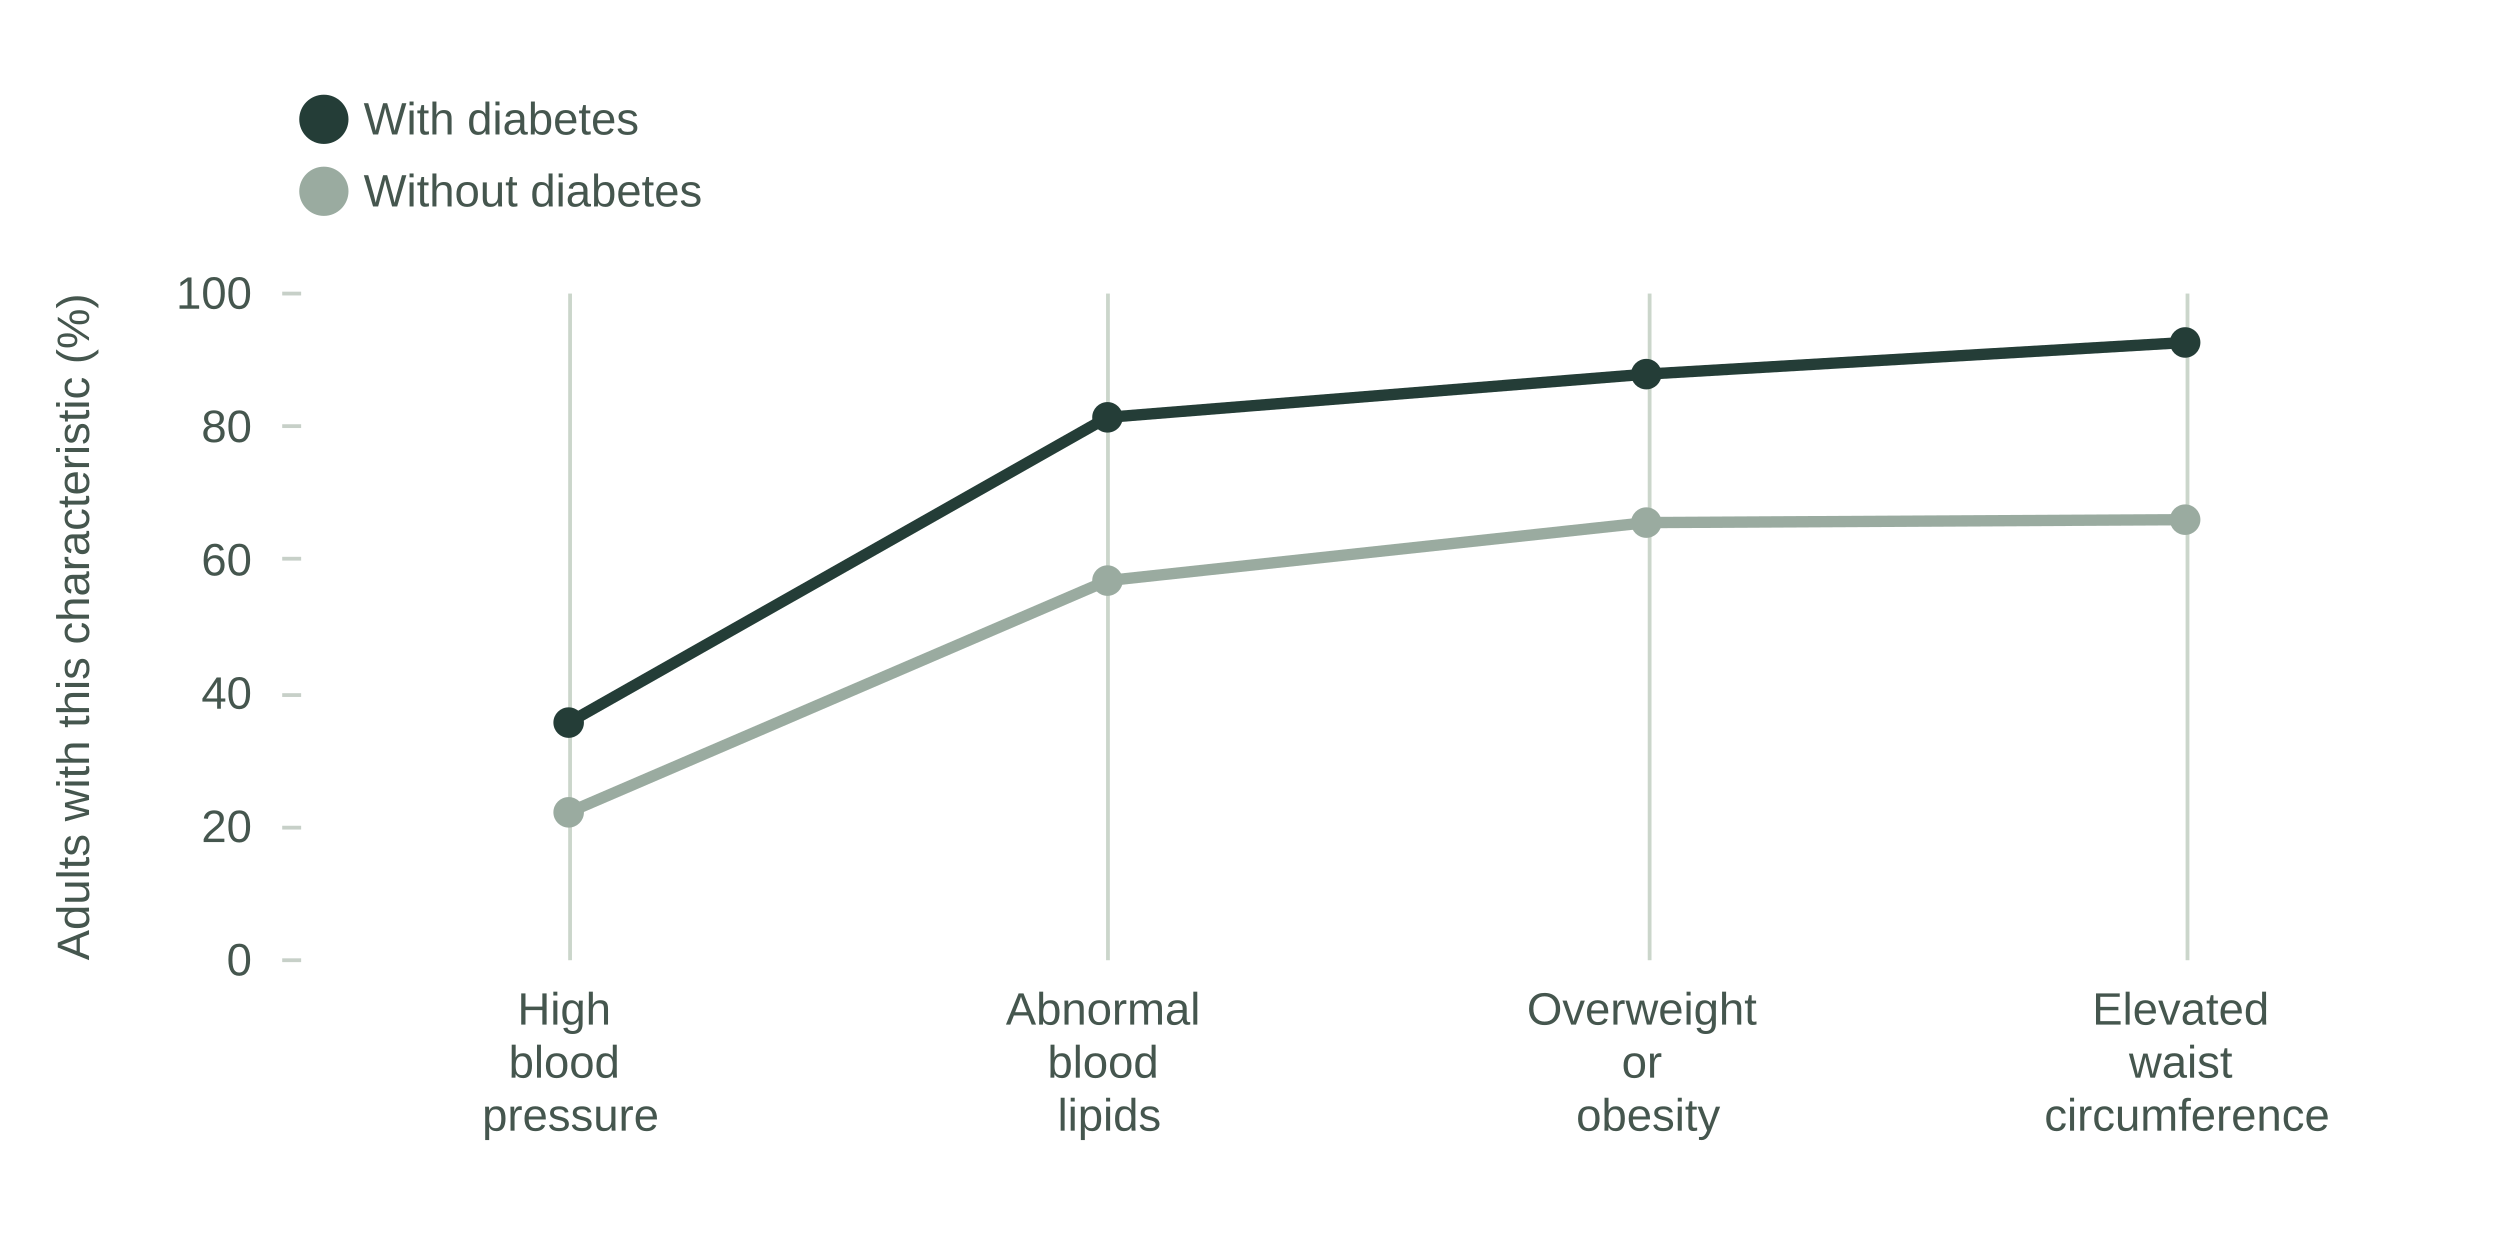
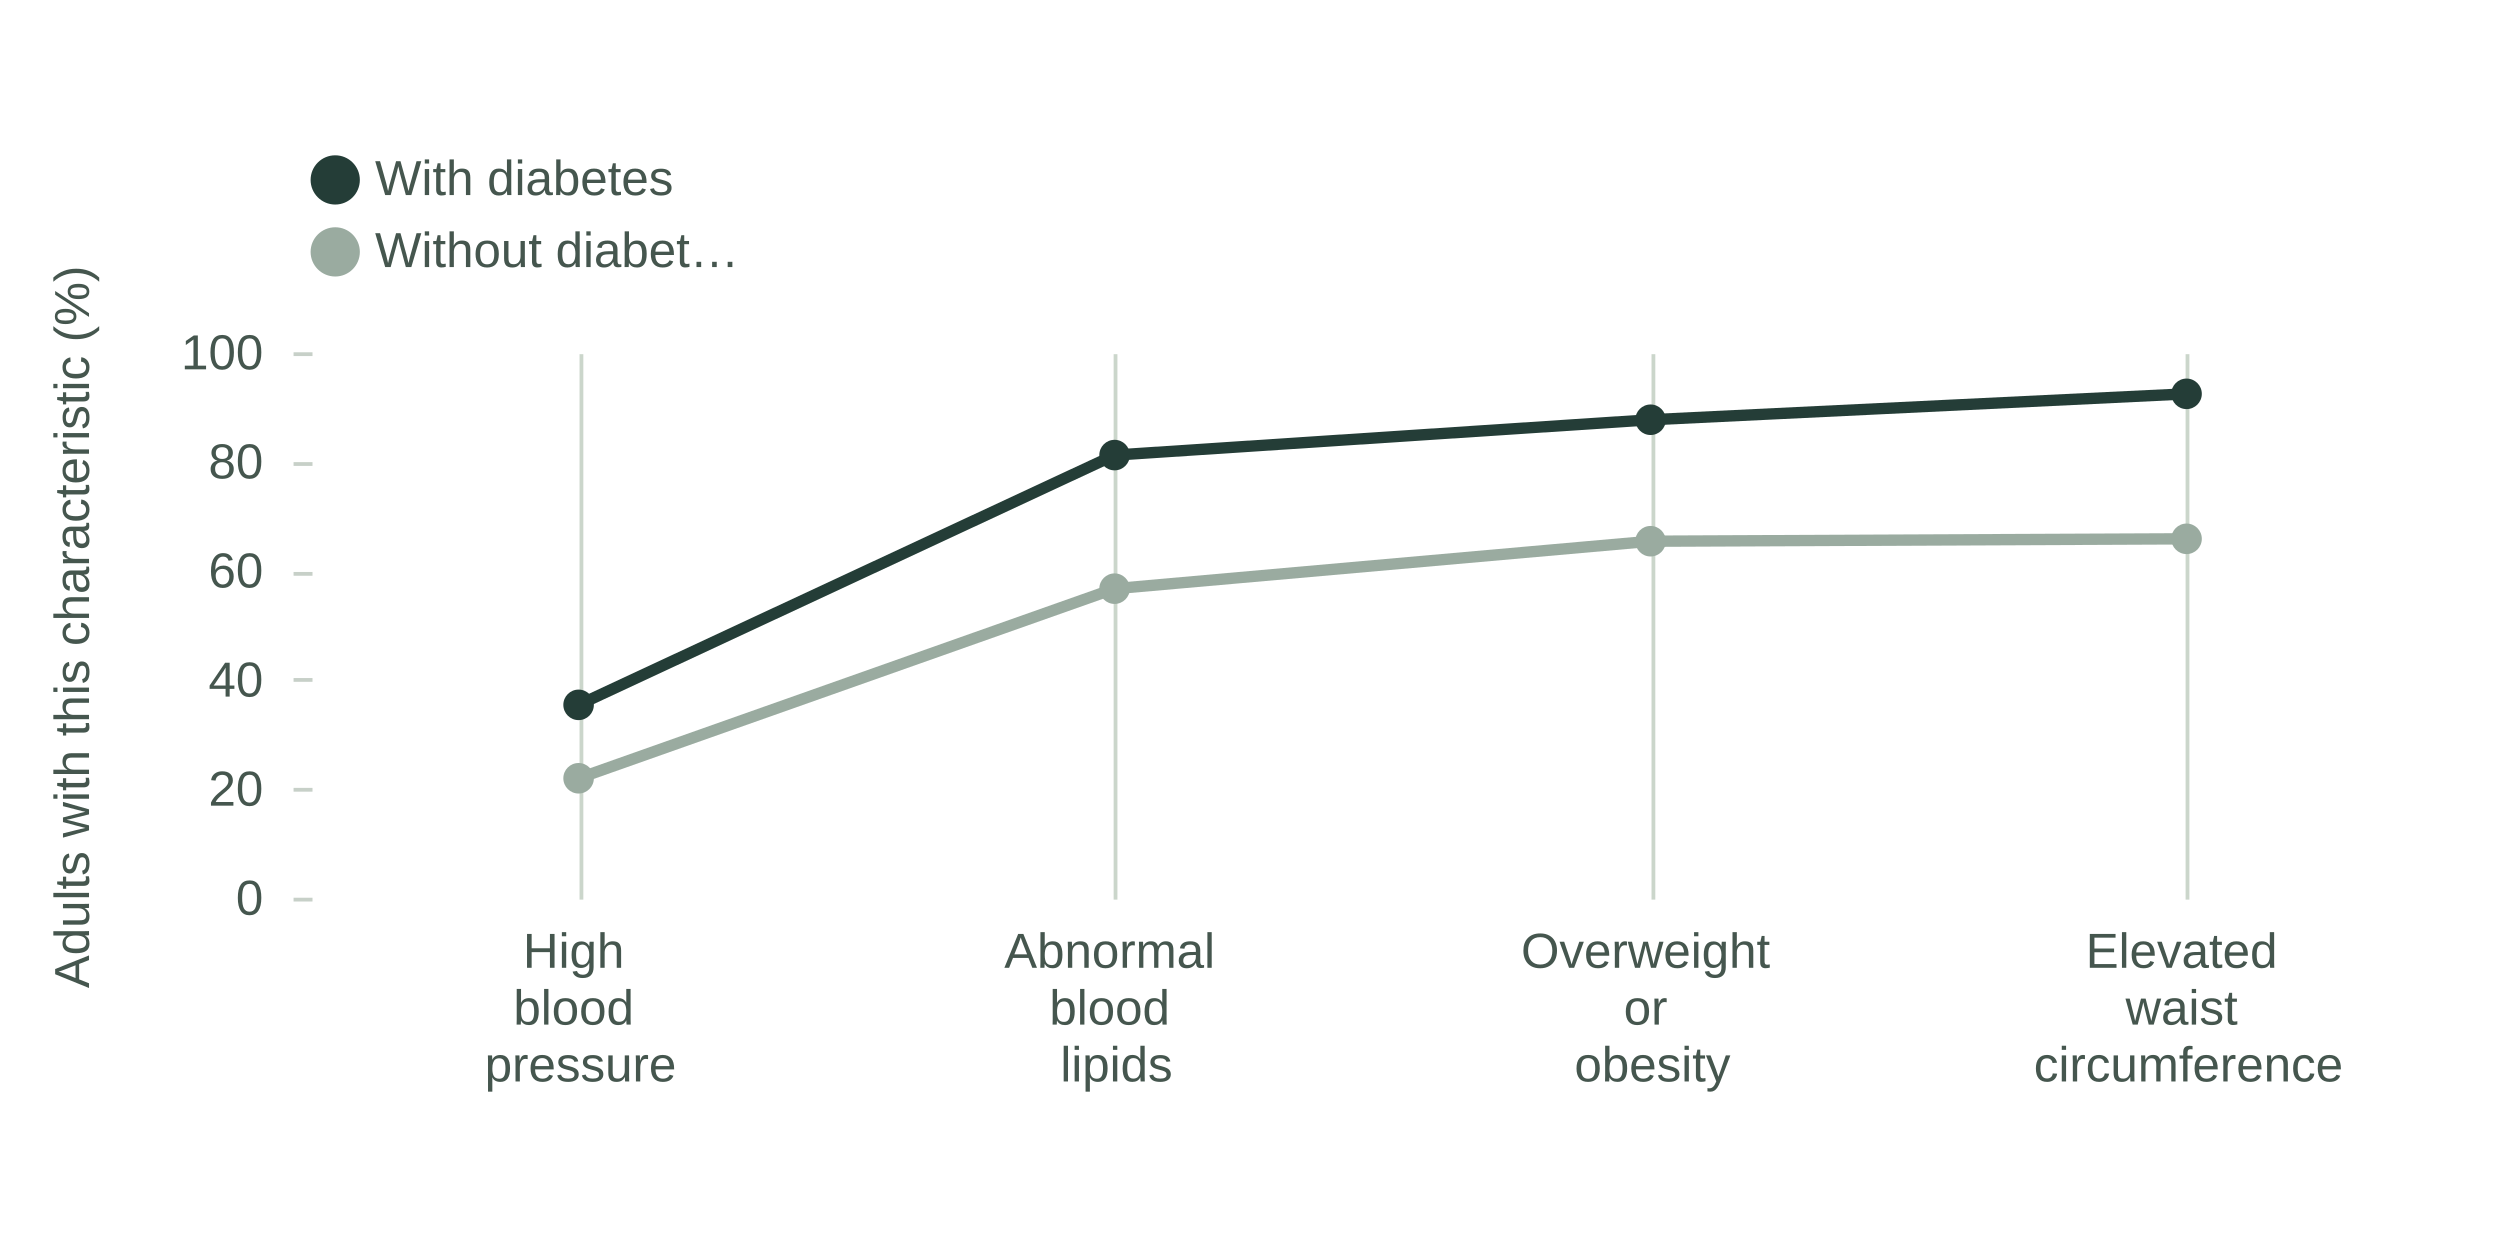
<svg xmlns="http://www.w3.org/2000/svg" version="1.1" class="marks" width="660" height="330" viewBox="0 0 660 330">
-   <g fill="none" stroke-miterlimit="10" transform="translate(79,77)">
+   <g fill="none" stroke-miterlimit="10" transform="translate(82,93)">
    <g class="mark-group role-frame root" role="graphics-object" aria-roledescription="group mark container">
      <g transform="translate(0,0)">
-         <path class="background" aria-hidden="true" d="M0,0h569v176h-569Z" />
+         <path class="background" aria-hidden="true" d="M0,0h566v144h-566Z" />
        <g>
          <g class="mark-group role-axis" aria-hidden="true">
-             <g transform="translate(0.5,176.5)">
+             <g transform="translate(0.5,144.5)">
              <path class="background" aria-hidden="true" d="M0,0h0v0h0Z" pointer-events="none" />
              <g>
                <g class="mark-rule role-axis-grid" pointer-events="none">
-                   <line transform="translate(71,-176)" x2="0" y2="176" stroke="#cbd6cb" stroke-width="1" opacity="1" />
-                   <line transform="translate(213,-176)" x2="0" y2="176" stroke="#cbd6cb" stroke-width="1" opacity="1" />
-                   <line transform="translate(356,-176)" x2="0" y2="176" stroke="#cbd6cb" stroke-width="1" opacity="1" />
-                   <line transform="translate(498,-176)" x2="0" y2="176" stroke="#cbd6cb" stroke-width="1" opacity="1" />
+                   <line transform="translate(71,-144)" x2="0" y2="144" stroke="#cbd6cb" stroke-width="1" opacity="1" />
+                   <line transform="translate(212,-144)" x2="0" y2="144" stroke="#cbd6cb" stroke-width="1" opacity="1" />
+                   <line transform="translate(354,-144)" x2="0" y2="144" stroke="#cbd6cb" stroke-width="1" opacity="1" />
+                   <line transform="translate(495,-144)" x2="0" y2="144" stroke="#cbd6cb" stroke-width="1" opacity="1" />
                </g>
              </g>
              <path class="foreground" aria-hidden="true" d="" pointer-events="none" display="none" />
            </g>
          </g>
          <g class="mark-group role-axis" role="graphics-symbol" aria-roledescription="axis" aria-label="X-axis for a discrete scale with 4 values: High blood pressure, Abnormal blood lipids, Overweight or obesity, Elevated waist circumference">
-             <g transform="translate(0.5,176.5)">
+             <g transform="translate(0.5,144.5)">
              <path class="background" aria-hidden="true" d="M0,0h0v0h0Z" pointer-events="none" />
              <g>
                <g class="mark-text role-axis-label" pointer-events="none">
-                   <text text-anchor="middle" transform="translate(71.125,17)" font-family="Arial" font-size="12px" fill="#45564e" opacity="1">
+                   <text text-anchor="middle" transform="translate(70.75,18)" font-family="Arial" font-size="13px" fill="#45564e" opacity="1">
                    <tspan>High</tspan>
-                     <tspan x="0" dy="14">blood</tspan>
-                     <tspan x="0" dy="14">pressure</tspan>
+                     <tspan x="0" dy="15">blood</tspan>
+                     <tspan x="0" dy="15">pressure</tspan>
                  </text>
-                   <text text-anchor="middle" transform="translate(213.375,17)" font-family="Arial" font-size="12px" fill="#45564e" opacity="1">
+                   <text text-anchor="middle" transform="translate(212.25,18)" font-family="Arial" font-size="13px" fill="#45564e" opacity="1">
                    <tspan>Abnormal</tspan>
-                     <tspan x="0" dy="14">blood</tspan>
-                     <tspan x="0" dy="14">lipids</tspan>
+                     <tspan x="0" dy="15">blood</tspan>
+                     <tspan x="0" dy="15">lipids</tspan>
                  </text>
-                   <text text-anchor="middle" transform="translate(355.625,17)" font-family="Arial" font-size="12px" fill="#45564e" opacity="1">
+                   <text text-anchor="middle" transform="translate(353.75,18)" font-family="Arial" font-size="13px" fill="#45564e" opacity="1">
                    <tspan>Overweight</tspan>
-                     <tspan x="0" dy="14">or</tspan>
-                     <tspan x="0" dy="14">obesity</tspan>
+                     <tspan x="0" dy="15">or</tspan>
+                     <tspan x="0" dy="15">obesity</tspan>
                  </text>
-                   <text text-anchor="middle" transform="translate(497.875,17)" font-family="Arial" font-size="12px" fill="#45564e" opacity="1">
+                   <text text-anchor="middle" transform="translate(495.25,18)" font-family="Arial" font-size="13px" fill="#45564e" opacity="1">
                    <tspan>Elevated</tspan>
-                     <tspan x="0" dy="14">waist</tspan>
-                     <tspan x="0" dy="14">circumference</tspan>
+                     <tspan x="0" dy="15">waist</tspan>
+                     <tspan x="0" dy="15">circumference</tspan>
                  </text>
                </g>
              </g>
              <path class="foreground" aria-hidden="true" d="" pointer-events="none" display="none" />
            </g>
          </g>
          <g class="mark-group role-axis" role="graphics-symbol" aria-roledescription="axis" aria-label="Y-axis titled 'Adults with this characteristic (%)' for a linear scale with values from 0 to 100">
            <g transform="translate(0.5,0.5)">
              <path class="background" aria-hidden="true" d="M0,0h0v0h0Z" pointer-events="none" />
              <g>
                <g class="mark-rule role-axis-tick" pointer-events="none">
-                   <line transform="translate(0,176)" x2="-5" y2="0" stroke="#c7d0c8" stroke-width="1" opacity="1" />
-                   <line transform="translate(0,141)" x2="-5" y2="0" stroke="#c7d0c8" stroke-width="1" opacity="1" />
-                   <line transform="translate(0,106)" x2="-5" y2="0" stroke="#c7d0c8" stroke-width="1" opacity="1" />
-                   <line transform="translate(0,70)" x2="-5" y2="0" stroke="#c7d0c8" stroke-width="1" opacity="1" />
-                   <line transform="translate(0,35)" x2="-5" y2="0" stroke="#c7d0c8" stroke-width="1" opacity="1" />
+                   <line transform="translate(0,144)" x2="-5" y2="0" stroke="#c7d0c8" stroke-width="1" opacity="1" />
+                   <line transform="translate(0,115)" x2="-5" y2="0" stroke="#c7d0c8" stroke-width="1" opacity="1" />
+                   <line transform="translate(0,86)" x2="-5" y2="0" stroke="#c7d0c8" stroke-width="1" opacity="1" />
+                   <line transform="translate(0,58)" x2="-5" y2="0" stroke="#c7d0c8" stroke-width="1" opacity="1" />
+                   <line transform="translate(0,29)" x2="-5" y2="0" stroke="#c7d0c8" stroke-width="1" opacity="1" />
                  <line transform="translate(0,0)" x2="-5" y2="0" stroke="#c7d0c8" stroke-width="1" opacity="1" />
                </g>
                <g class="mark-text role-axis-label" pointer-events="none">
-                   <text text-anchor="end" transform="translate(-13,180)" font-family="Arial" font-size="12px" fill="#45564e" opacity="1">0</text>
-                   <text text-anchor="end" transform="translate(-13,144.8)" font-family="Arial" font-size="12px" fill="#45564e" opacity="1">20</text>
-                   <text text-anchor="end" transform="translate(-13,109.6)" font-family="Arial" font-size="12px" fill="#45564e" opacity="1">40</text>
-                   <text text-anchor="end" transform="translate(-13,74.4)" font-family="Arial" font-size="12px" fill="#45564e" opacity="1">60</text>
-                   <text text-anchor="end" transform="translate(-13,39.2)" font-family="Arial" font-size="12px" fill="#45564e" opacity="1">80</text>
-                   <text text-anchor="end" transform="translate(-13,4)" font-family="Arial" font-size="12px" fill="#45564e" opacity="1">100</text>
+                   <text text-anchor="end" transform="translate(-13,148)" font-family="Arial" font-size="13px" fill="#45564e" opacity="1">0</text>
+                   <text text-anchor="end" transform="translate(-13,119.2)" font-family="Arial" font-size="13px" fill="#45564e" opacity="1">20</text>
+                   <text text-anchor="end" transform="translate(-13,90.4)" font-family="Arial" font-size="13px" fill="#45564e" opacity="1">40</text>
+                   <text text-anchor="end" transform="translate(-13,61.6)" font-family="Arial" font-size="13px" fill="#45564e" opacity="1">60</text>
+                   <text text-anchor="end" transform="translate(-13,32.8)" font-family="Arial" font-size="13px" fill="#45564e" opacity="1">80</text>
+                   <text text-anchor="end" transform="translate(-13,4)" font-family="Arial" font-size="13px" fill="#45564e" opacity="1">100</text>
                </g>
                <g class="mark-text role-axis-title" pointer-events="none">
-                   <text text-anchor="middle" transform="translate(-53,88) rotate(-90) translate(0,-3)" font-family="Arial" font-size="12px" font-weight="normal" fill="#45564e" opacity="1">Adults with this characteristic (%)</text>
+                   <text text-anchor="middle" transform="translate(-56,72) rotate(-90) translate(0,-3)" font-family="Arial" font-size="13px" font-weight="normal" fill="#45564e" opacity="1">Adults with this characteristic (%)</text>
                </g>
              </g>
              <path class="foreground" aria-hidden="true" d="" pointer-events="none" display="none" />
            </g>
          </g>
          <g class="mark-group role-scope layer_0_pathgroup" role="graphics-object" aria-roledescription="group mark container">
            <g transform="translate(0,0)">
-               <path class="background" aria-hidden="true" d="M0,0h569v176h-569Z" />
+               <path class="background" aria-hidden="true" d="M0,0h566v144h-566Z" />
              <g>
                <g class="mark-line role-mark layer_0_marks" role="graphics-object" aria-roledescription="line mark container">
-                   <path aria-label="factor: High blood pressure; Adults with this characteristic (%): 35.36; group: With diabetes" role="graphics-symbol" aria-roledescription="line mark" d="M71.125,113.766L213.375,33.176L355.625,21.771L497.875,13.411" stroke="#243d37" stroke-width="3" opacity="1" />
+                   <path aria-label="factor: High blood pressure; Adults with this characteristic (%): 35.36; group: With diabetes" role="graphics-symbol" aria-roledescription="line mark" d="M70.75,93.082L212.25,27.144L353.75,17.813L495.25,10.973" stroke="#243d37" stroke-width="3" opacity="1" />
                </g>
              </g>
              <path class="foreground" aria-hidden="true" d="" display="none" />
            </g>
            <g transform="translate(0,0)">
-               <path class="background" aria-hidden="true" d="M0,0h569v176h-569Z" />
+               <path class="background" aria-hidden="true" d="M0,0h566v144h-566Z" />
              <g>
                <g class="mark-line role-mark layer_0_marks" role="graphics-object" aria-roledescription="line mark container">
-                   <path aria-label="factor: High blood pressure; Adults with this characteristic (%): 21.9; group: Without diabetes" role="graphics-symbol" aria-roledescription="line mark" d="M71.125,137.456L213.375,76.278L355.625,60.966L497.875,60.192" stroke="#9aaba0" stroke-width="3" opacity="1" />
+                   <path aria-label="factor: High blood pressure; Adults with this characteristic (%): 21.9; group: Without diabetes" role="graphics-symbol" aria-roledescription="line mark" d="M70.75,112.464L212.25,62.41L353.75,49.882L495.25,49.248" stroke="#9aaba0" stroke-width="3" opacity="1" />
                </g>
              </g>
              <path class="foreground" aria-hidden="true" d="" display="none" />
            </g>
          </g>
          <g class="mark-symbol role-mark layer_1_marks" role="graphics-object" aria-roledescription="symbol mark container">
-             <path aria-label="factor: High blood pressure; Adults with this characteristic (%): 35.36; group: With diabetes; Characteristic: High blood pressure; Population: With diabetes; Age-adjusted proportion (%): 35.4; 95% interval: low: 19.1; 95% interval: high: 51.6" role="graphics-symbol" aria-roledescription="point" transform="translate(71.125,113.7664)" d="M4.031,0A4.031,4.031,0,1,1,-4.031,0A4.031,4.031,0,1,1,4.031,0" fill="#243d37" stroke-width="2" opacity="1" />
-             <path aria-label="factor: Abnormal blood lipids; Adults with this characteristic (%): 81.15; group: With diabetes; Characteristic: Abnormal blood lipids; Population: With diabetes; Age-adjusted proportion (%): 81.2; 95% interval: low: 69.0; 95% interval: high: 93.3" role="graphics-symbol" aria-roledescription="point" transform="translate(213.375,33.176)" d="M4.031,0A4.031,4.031,0,1,1,-4.031,0A4.031,4.031,0,1,1,4.031,0" fill="#243d37" stroke-width="2" opacity="1" />
-             <path aria-label="factor: Overweight or obesity; Adults with this characteristic (%): 87.63; group: With diabetes; Characteristic: Overweight or obesity; Population: With diabetes; Age-adjusted proportion (%): 87.6; 95% interval: low: 76.8; 95% interval: high: 98.4" role="graphics-symbol" aria-roledescription="point" transform="translate(355.625,21.7712)" d="M4.031,0A4.031,4.031,0,1,1,-4.031,0A4.031,4.031,0,1,1,4.031,0" fill="#243d37" stroke-width="2" opacity="1" />
-             <path aria-label="factor: Elevated waist circumference; Adults with this characteristic (%): 92.38; group: With diabetes; Characteristic: Elevated waist circumference; Population: With diabetes; Age-adjusted proportion (%): 92.4; 95% interval: low: 84.2; 95% interval: high: 100.6" role="graphics-symbol" aria-roledescription="point" transform="translate(497.875,13.4112)" d="M4.031,0A4.031,4.031,0,1,1,-4.031,0A4.031,4.031,0,1,1,4.031,0" fill="#243d37" stroke-width="2" opacity="1" />
-             <path aria-label="factor: High blood pressure; Adults with this characteristic (%): 21.9; group: Without diabetes; Characteristic: High blood pressure; Population: Without diabetes; Age-adjusted proportion (%): 21.9; 95% interval: low: 20.1; 95% interval: high: 23.7" role="graphics-symbol" aria-roledescription="point" transform="translate(71.125,137.456)" d="M4.031,0A4.031,4.031,0,1,1,-4.031,0A4.031,4.031,0,1,1,4.031,0" fill="#9aaba0" stroke-width="2" opacity="1" />
-             <path aria-label="factor: Abnormal blood lipids; Adults with this characteristic (%): 56.66; group: Without diabetes; Characteristic: Abnormal blood lipids; Population: Without diabetes; Age-adjusted proportion (%): 56.7; 95% interval: low: 54.4; 95% interval: high: 58.9" role="graphics-symbol" aria-roledescription="point" transform="translate(213.375,76.2784)" d="M4.031,0A4.031,4.031,0,1,1,-4.031,0A4.031,4.031,0,1,1,4.031,0" fill="#9aaba0" stroke-width="2" opacity="1" />
-             <path aria-label="factor: Overweight or obesity; Adults with this characteristic (%): 65.36; group: Without diabetes; Characteristic: Overweight or obesity; Population: Without diabetes; Age-adjusted proportion (%): 65.4; 95% interval: low: 63.3; 95% interval: high: 67.5" role="graphics-symbol" aria-roledescription="point" transform="translate(355.625,60.9664)" d="M4.031,0A4.031,4.031,0,1,1,-4.031,0A4.031,4.031,0,1,1,4.031,0" fill="#9aaba0" stroke-width="2" opacity="1" />
-             <path aria-label="factor: Elevated waist circumference; Adults with this characteristic (%): 65.8; group: Without diabetes; Characteristic: Elevated waist circumference; Population: Without diabetes; Age-adjusted proportion (%): 65.8; 95% interval: low: 64.0; 95% interval: high: 67.7" role="graphics-symbol" aria-roledescription="point" transform="translate(497.875,60.192)" d="M4.031,0A4.031,4.031,0,1,1,-4.031,0A4.031,4.031,0,1,1,4.031,0" fill="#9aaba0" stroke-width="2" opacity="1" />
+             <path aria-label="factor: High blood pressure; Adults with this characteristic (%): 35.36; group: With diabetes; Characteristic: High blood pressure; Population: With diabetes; Age-adjusted proportion (%): 35.4; 95% interval: low: 19.1; 95% interval: high: 51.6" role="graphics-symbol" aria-roledescription="point" transform="translate(70.75,93.0816)" d="M4.031,0A4.031,4.031,0,1,1,-4.031,0A4.031,4.031,0,1,1,4.031,0" fill="#243d37" stroke-width="2" opacity="1" />
+             <path aria-label="factor: Abnormal blood lipids; Adults with this characteristic (%): 81.15; group: With diabetes; Characteristic: Abnormal blood lipids; Population: With diabetes; Age-adjusted proportion (%): 81.2; 95% interval: low: 69.0; 95% interval: high: 93.3" role="graphics-symbol" aria-roledescription="point" transform="translate(212.25,27.144)" d="M4.031,0A4.031,4.031,0,1,1,-4.031,0A4.031,4.031,0,1,1,4.031,0" fill="#243d37" stroke-width="2" opacity="1" />
+             <path aria-label="factor: Overweight or obesity; Adults with this characteristic (%): 87.63; group: With diabetes; Characteristic: Overweight or obesity; Population: With diabetes; Age-adjusted proportion (%): 87.6; 95% interval: low: 76.8; 95% interval: high: 98.4" role="graphics-symbol" aria-roledescription="point" transform="translate(353.75,17.8128)" d="M4.031,0A4.031,4.031,0,1,1,-4.031,0A4.031,4.031,0,1,1,4.031,0" fill="#243d37" stroke-width="2" opacity="1" />
+             <path aria-label="factor: Elevated waist circumference; Adults with this characteristic (%): 92.38; group: With diabetes; Characteristic: Elevated waist circumference; Population: With diabetes; Age-adjusted proportion (%): 92.4; 95% interval: low: 84.2; 95% interval: high: 100.6" role="graphics-symbol" aria-roledescription="point" transform="translate(495.25,10.9728)" d="M4.031,0A4.031,4.031,0,1,1,-4.031,0A4.031,4.031,0,1,1,4.031,0" fill="#243d37" stroke-width="2" opacity="1" />
+             <path aria-label="factor: High blood pressure; Adults with this characteristic (%): 21.9; group: Without diabetes; Characteristic: High blood pressure; Population: Without diabetes; Age-adjusted proportion (%): 21.9; 95% interval: low: 20.1; 95% interval: high: 23.7" role="graphics-symbol" aria-roledescription="point" transform="translate(70.75,112.464)" d="M4.031,0A4.031,4.031,0,1,1,-4.031,0A4.031,4.031,0,1,1,4.031,0" fill="#9aaba0" stroke-width="2" opacity="1" />
+             <path aria-label="factor: Abnormal blood lipids; Adults with this characteristic (%): 56.66; group: Without diabetes; Characteristic: Abnormal blood lipids; Population: Without diabetes; Age-adjusted proportion (%): 56.7; 95% interval: low: 54.4; 95% interval: high: 58.9" role="graphics-symbol" aria-roledescription="point" transform="translate(212.25,62.4096)" d="M4.031,0A4.031,4.031,0,1,1,-4.031,0A4.031,4.031,0,1,1,4.031,0" fill="#9aaba0" stroke-width="2" opacity="1" />
+             <path aria-label="factor: Overweight or obesity; Adults with this characteristic (%): 65.36; group: Without diabetes; Characteristic: Overweight or obesity; Population: Without diabetes; Age-adjusted proportion (%): 65.4; 95% interval: low: 63.3; 95% interval: high: 67.5" role="graphics-symbol" aria-roledescription="point" transform="translate(353.75,49.8816)" d="M4.031,0A4.031,4.031,0,1,1,-4.031,0A4.031,4.031,0,1,1,4.031,0" fill="#9aaba0" stroke-width="2" opacity="1" />
+             <path aria-label="factor: Elevated waist circumference; Adults with this characteristic (%): 65.8; group: Without diabetes; Characteristic: Elevated waist circumference; Population: Without diabetes; Age-adjusted proportion (%): 65.8; 95% interval: low: 64.0; 95% interval: high: 67.7" role="graphics-symbol" aria-roledescription="point" transform="translate(495.25,49.248)" d="M4.031,0A4.031,4.031,0,1,1,-4.031,0A4.031,4.031,0,1,1,4.031,0" fill="#9aaba0" stroke-width="2" opacity="1" />
          </g>
          <g class="mark-group role-legend" role="graphics-symbol" aria-roledescription="legend" aria-label="Symbol legend for fill color and stroke color with 2 values: With diabetes, Without diabetes">
            <g transform="translate(0,-52)">
-               <path class="background" aria-hidden="true" d="M0,0h170v34h-170Z" pointer-events="none" />
+               <path class="background" aria-hidden="true" d="M0,0h173v34h-173Z" pointer-events="none" />
              <g>
                <g class="mark-group role-legend-entry">
                  <g transform="translate(0,0)">
                    <path class="background" aria-hidden="true" d="M0,0h0v0h0Z" pointer-events="none" />
                    <g>
                      <g class="mark-group role-scope group_legend_entries" role="graphics-object" aria-roledescription="group mark container">
                        <g transform="translate(0,0)">
-                           <path class="background" aria-hidden="true" d="M0,0h170v14.5h-170Z" opacity="1" />
+                           <path class="background" aria-hidden="true" d="M0,0h173v14.5h-173Z" opacity="1" />
                          <g>
                            <g class="mark-symbol role-legend-symbol group_legend_symbols">
                              <path transform="translate(6.5,6.5)" d="M5,0A5,5,0,1,1,-5,0A5,5,0,1,1,5,0" fill="#243d37" stroke="#243d37" stroke-width="3" opacity="1" />
                            </g>
                            <g class="mark-text role-legend-label group_legend_labels">
-                               <text text-anchor="start" transform="translate(17,10.5)" font-family="Arial" font-size="12px" fill="#45564e" opacity="1">With diabetes</text>
+                               <text text-anchor="start" transform="translate(17,10.5)" font-family="Arial" font-size="13px" fill="#45564e" opacity="1">With diabetes</text>
                            </g>
                          </g>
                          <path class="foreground" aria-hidden="true" d="" display="none" />
                        </g>
                        <g transform="translate(0,19)">
-                           <path class="background" aria-hidden="true" d="M0,0h170v14.5h-170Z" opacity="1" />
+                           <path class="background" aria-hidden="true" d="M0,0h173v14.5h-173Z" opacity="1" />
                          <g>
                            <g class="mark-symbol role-legend-symbol group_legend_symbols">
                              <path transform="translate(6.5,6.5)" d="M5,0A5,5,0,1,1,-5,0A5,5,0,1,1,5,0" fill="#9aaba0" stroke="#9aaba0" stroke-width="3" opacity="1" />
                            </g>
                            <g class="mark-text role-legend-label group_legend_labels">
-                               <text text-anchor="start" transform="translate(17,10.5)" font-family="Arial" font-size="12px" fill="#45564e" opacity="1">Without diabetes</text>
+                               <text text-anchor="start" transform="translate(17,10.5)" font-family="Arial" font-size="13px" fill="#45564e" opacity="1">Without diabet…</text>
                            </g>
                          </g>
                          <path class="foreground" aria-hidden="true" d="" display="none" />
                        </g>
                      </g>
                    </g>
                    <path class="foreground" aria-hidden="true" d="" pointer-events="none" display="none" />
                  </g>
                </g>
              </g>
              <path class="foreground" aria-hidden="true" d="" pointer-events="none" display="none" />
            </g>
          </g>
        </g>
        <path class="foreground" aria-hidden="true" d="" display="none" />
      </g>
    </g>
  </g>
</svg>
